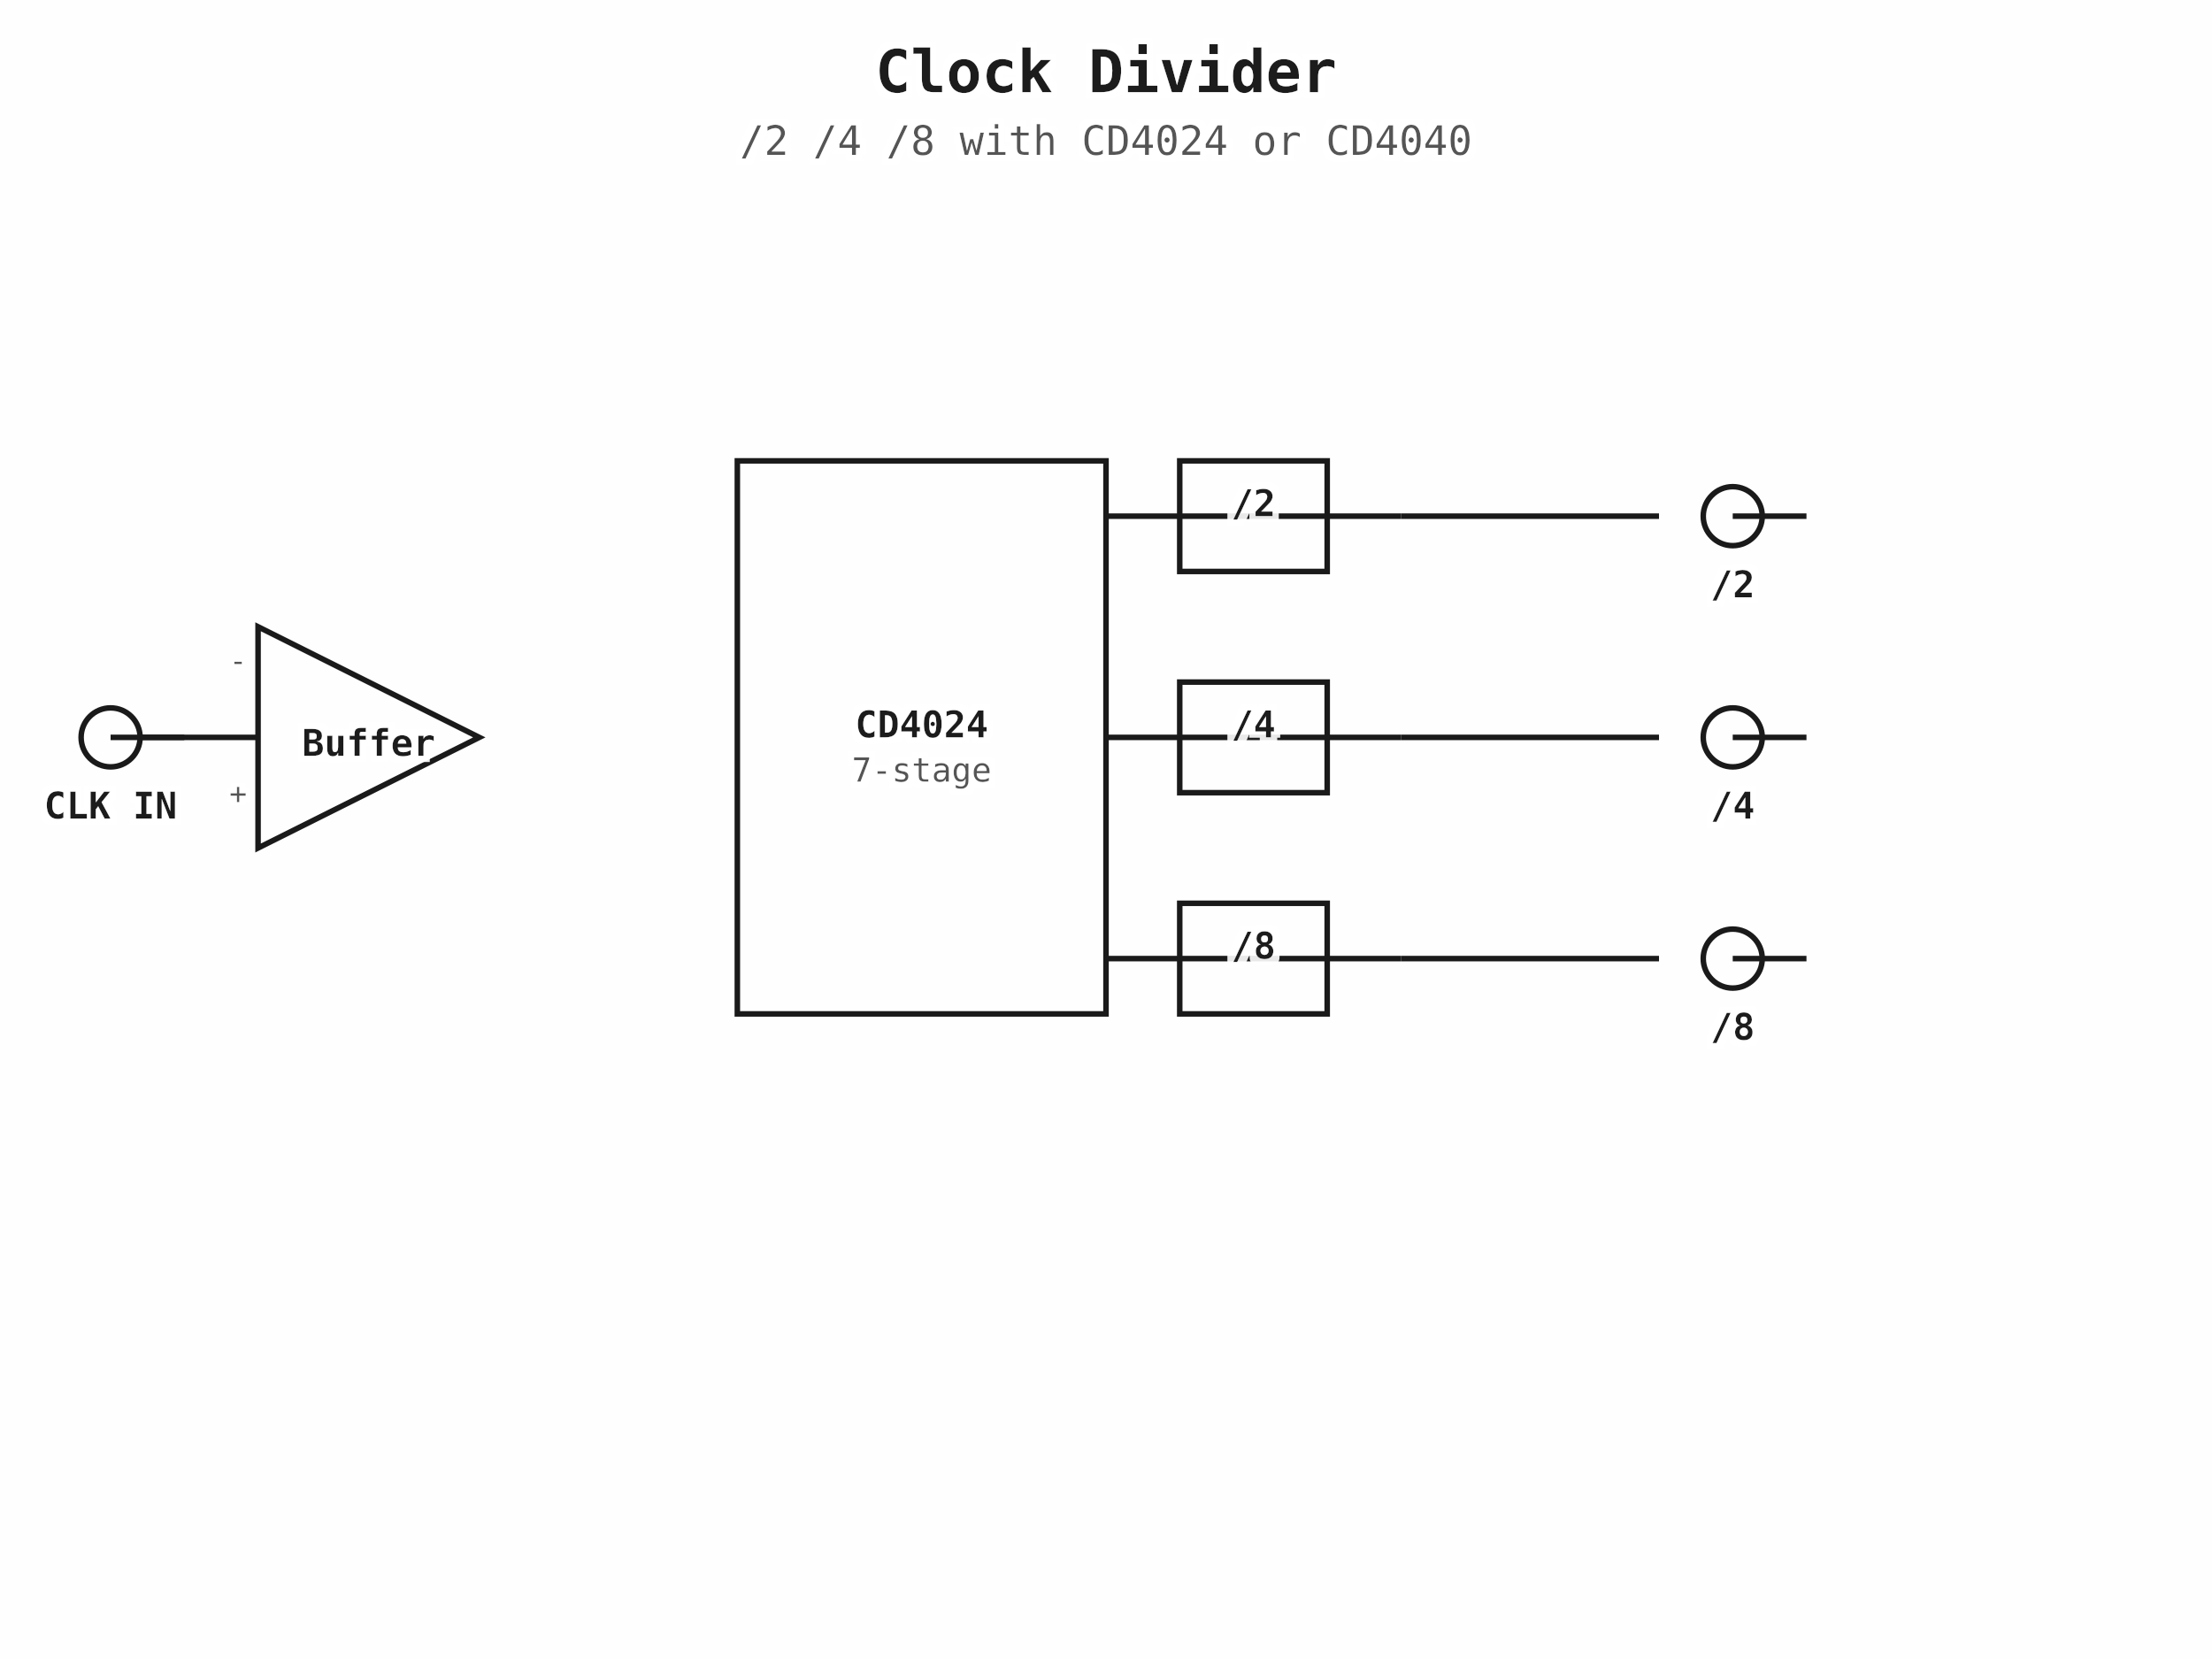
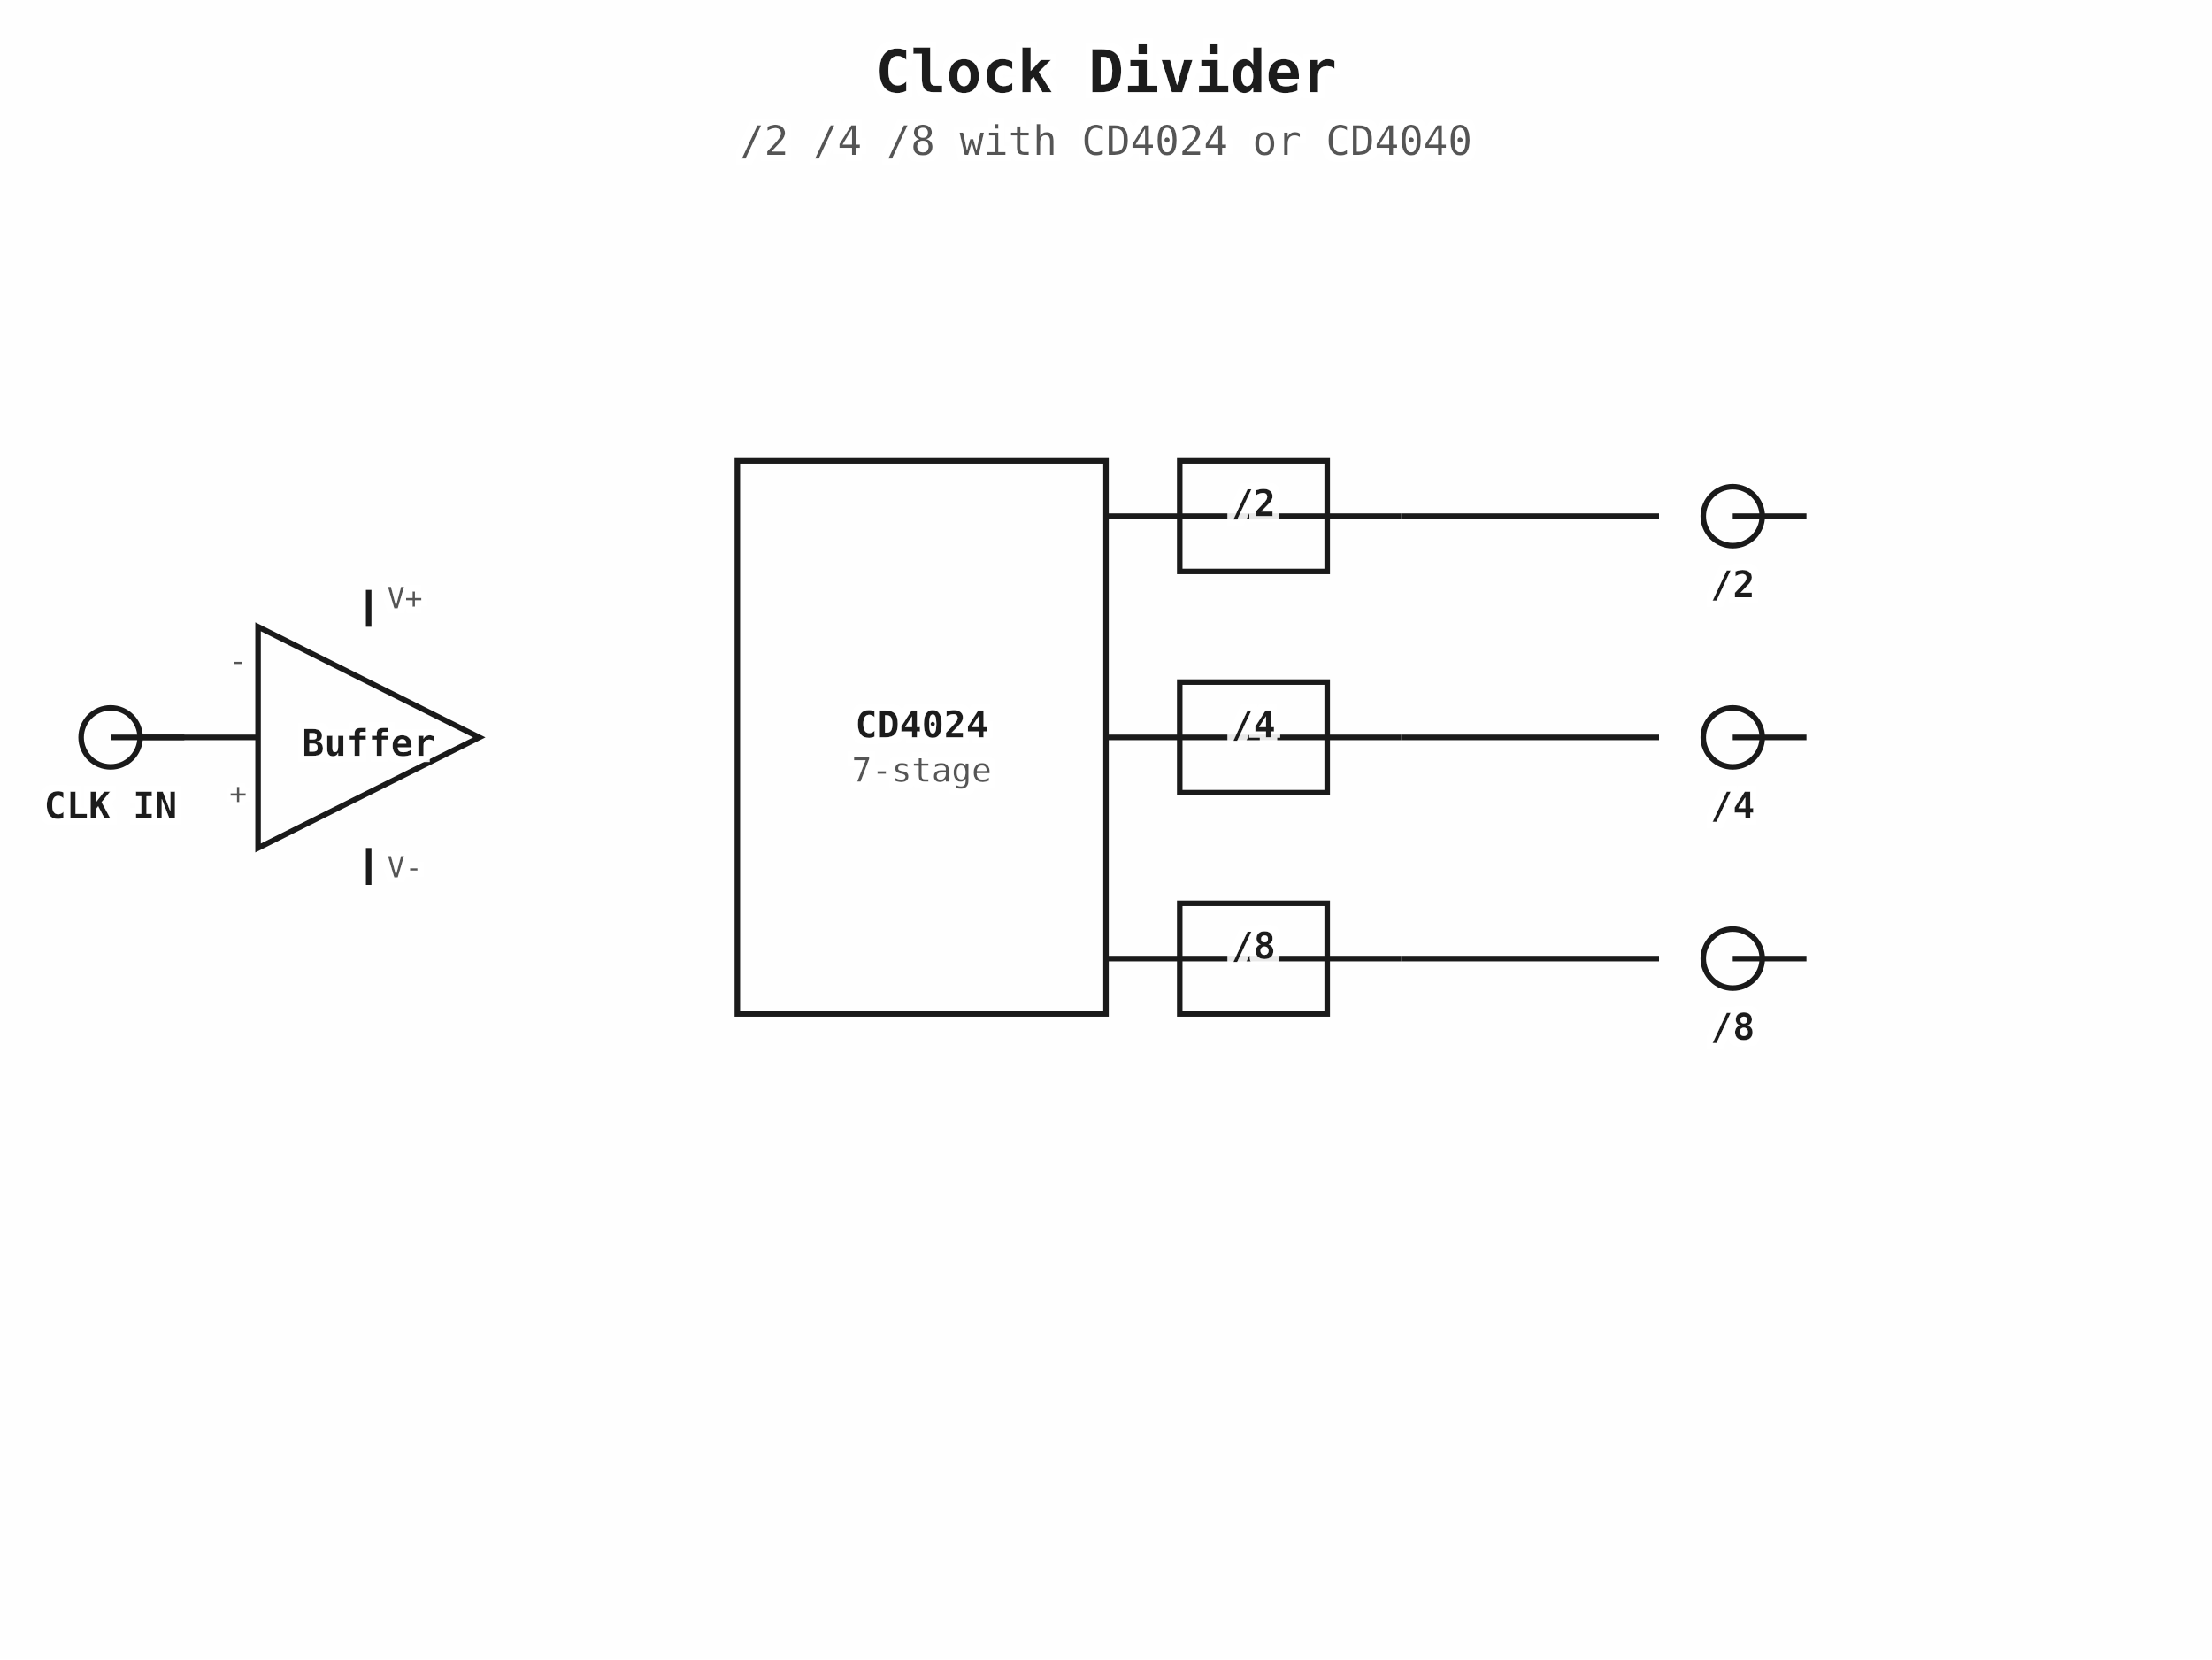
<svg xmlns="http://www.w3.org/2000/svg" viewBox="0 0 600 450" width="600" height="450">
  <defs>
    <filter id="textshadow" x="-20%" y="-20%" width="140%" height="140%">
      <feFlood flood-color="white" flood-opacity="0.9" result="bg" />
      <feMorphology in="SourceGraphic" operator="dilate" radius="1.5" result="dilated" />
      <feComposite in="bg" in2="dilated" operator="in" result="shadow" />
      <feMerge>
        <feMergeNode in="shadow" />
        <feMergeNode in="SourceGraphic" />
      </feMerge>
    </filter>
    <style>
    .title { font: bold 16px "SF Mono", Consolas, monospace; fill: #1a1a1a; filter: url(#textshadow); }
    .subtitle { font: 11px "SF Mono", Consolas, monospace; fill: #555; filter: url(#textshadow); }
    .label { font: bold 10px "SF Mono", Consolas, monospace; fill: #1a1a1a; filter: url(#textshadow); }
    .value { font: 9px "SF Mono", Consolas, monospace; fill: #555; filter: url(#textshadow); }
    .pin { font: 8px "SF Mono", Consolas, monospace; fill: #555; filter: url(#textshadow); }
    .anno { font: 9px "SF Mono", Consolas, monospace; fill: #0066CC; filter: url(#textshadow); }
-     .wire { stroke: #1a1a1a; stroke-width: 1.5; fill: none; }
-     .wire-thick { stroke: #1a1a1a; stroke-width: 2.5; fill: none; }
+     .wire { stroke: #1a1a1a; stroke-width: 1.5; fill: none; transition: all 0.2s; cursor: pointer; }
+     .wire:hover { stroke: #ff6600; stroke-width: 2.5; filter: drop-shadow(0 0 3px #ff6600); }
+     .wire-thick { stroke: #1a1a1a; stroke-width: 2.5; fill: none; transition: all 0.2s; cursor: pointer; }
+     .wire-thick:hover { stroke: #ff6600; stroke-width: 3.5; filter: drop-shadow(0 0 3px #ff6600); }
    .component { stroke: #1a1a1a; stroke-width: 1.5; fill: none; }
    .filled { fill: #1a1a1a; }
    .junction { fill: #0066CC; }
  </style>
    <marker id="arrow" markerWidth="8" markerHeight="6" refX="7" refY="3" orient="auto">
      <polygon points="0 0, 8 3, 0 6" fill="#0066CC" />
    </marker>
  </defs>
  <rect width="600" height="450" fill="#FEFEFE" />
  <text x="300" y="25" class="title" text-anchor="middle">Clock Divider</text>
  <text x="300" y="42" class="subtitle" text-anchor="middle">/2 /4 /8 with CD4024 or CD4040</text>
  <polygon points="70,170 70,230 130,200" class="component" />
  <text x="100" y="205" class="label" text-anchor="middle" font-size="9">Buffer</text>
  <text x="67" y="182" class="pin" text-anchor="end">-</text>
  <text x="67" y="218" class="pin" text-anchor="end">+</text>
+   <line x1="100" y1="170" x2="100" y2="160" class="component" />
+   <text x="105" y="165" class="pin" font-size="7">V+</text>
+   <line x1="100" y1="230" x2="100" y2="240" class="component" />
+   <text x="105" y="238" class="pin" font-size="7">V-</text>
  <circle cx="30" cy="200" r="8" class="component" />
  <line x1="30" y1="200" x2="50" y2="200" class="wire" />
  <text x="30" y="222" class="label" text-anchor="middle">CLK IN</text>
  <line x1="38" y1="200" x2="70" y2="200" class="wire" />
  <rect x="200.0" y="125.0" width="100" height="150" class="component" fill="#f5f5f5" />
  <text x="250" y="200" class="label" text-anchor="middle">CD4024</text>
  <text x="250" y="212" class="value" text-anchor="middle">7-stage</text>
  <line x1="300" y1="140" x2="380" y2="140" class="wire" />
  <rect x="320.0" y="125.0" width="40" height="30" class="component" fill="#f5f5f5" />
  <text x="340" y="140" class="label" text-anchor="middle">/2</text>
  <line x1="380" y1="140" x2="450" y2="140" class="wire" />
  <circle cx="470" cy="140" r="8" class="component" />
  <line x1="470" y1="140" x2="490" y2="140" class="wire" />
  <text x="470" y="162" class="label" text-anchor="middle">/2</text>
  <line x1="300" y1="200" x2="380" y2="200" class="wire" />
  <rect x="320.0" y="185.0" width="40" height="30" class="component" fill="#f5f5f5" />
  <text x="340" y="200" class="label" text-anchor="middle">/4</text>
  <line x1="380" y1="200" x2="450" y2="200" class="wire" />
  <circle cx="470" cy="200" r="8" class="component" />
  <line x1="470" y1="200" x2="490" y2="200" class="wire" />
  <text x="470" y="222" class="label" text-anchor="middle">/4</text>
  <line x1="300" y1="260" x2="380" y2="260" class="wire" />
  <rect x="320.0" y="245.0" width="40" height="30" class="component" fill="#f5f5f5" />
  <text x="340" y="260" class="label" text-anchor="middle">/8</text>
  <line x1="380" y1="260" x2="450" y2="260" class="wire" />
  <circle cx="470" cy="260" r="8" class="component" />
  <line x1="470" y1="260" x2="490" y2="260" class="wire" />
  <text x="470" y="282" class="label" text-anchor="middle">/8</text>
</svg>
